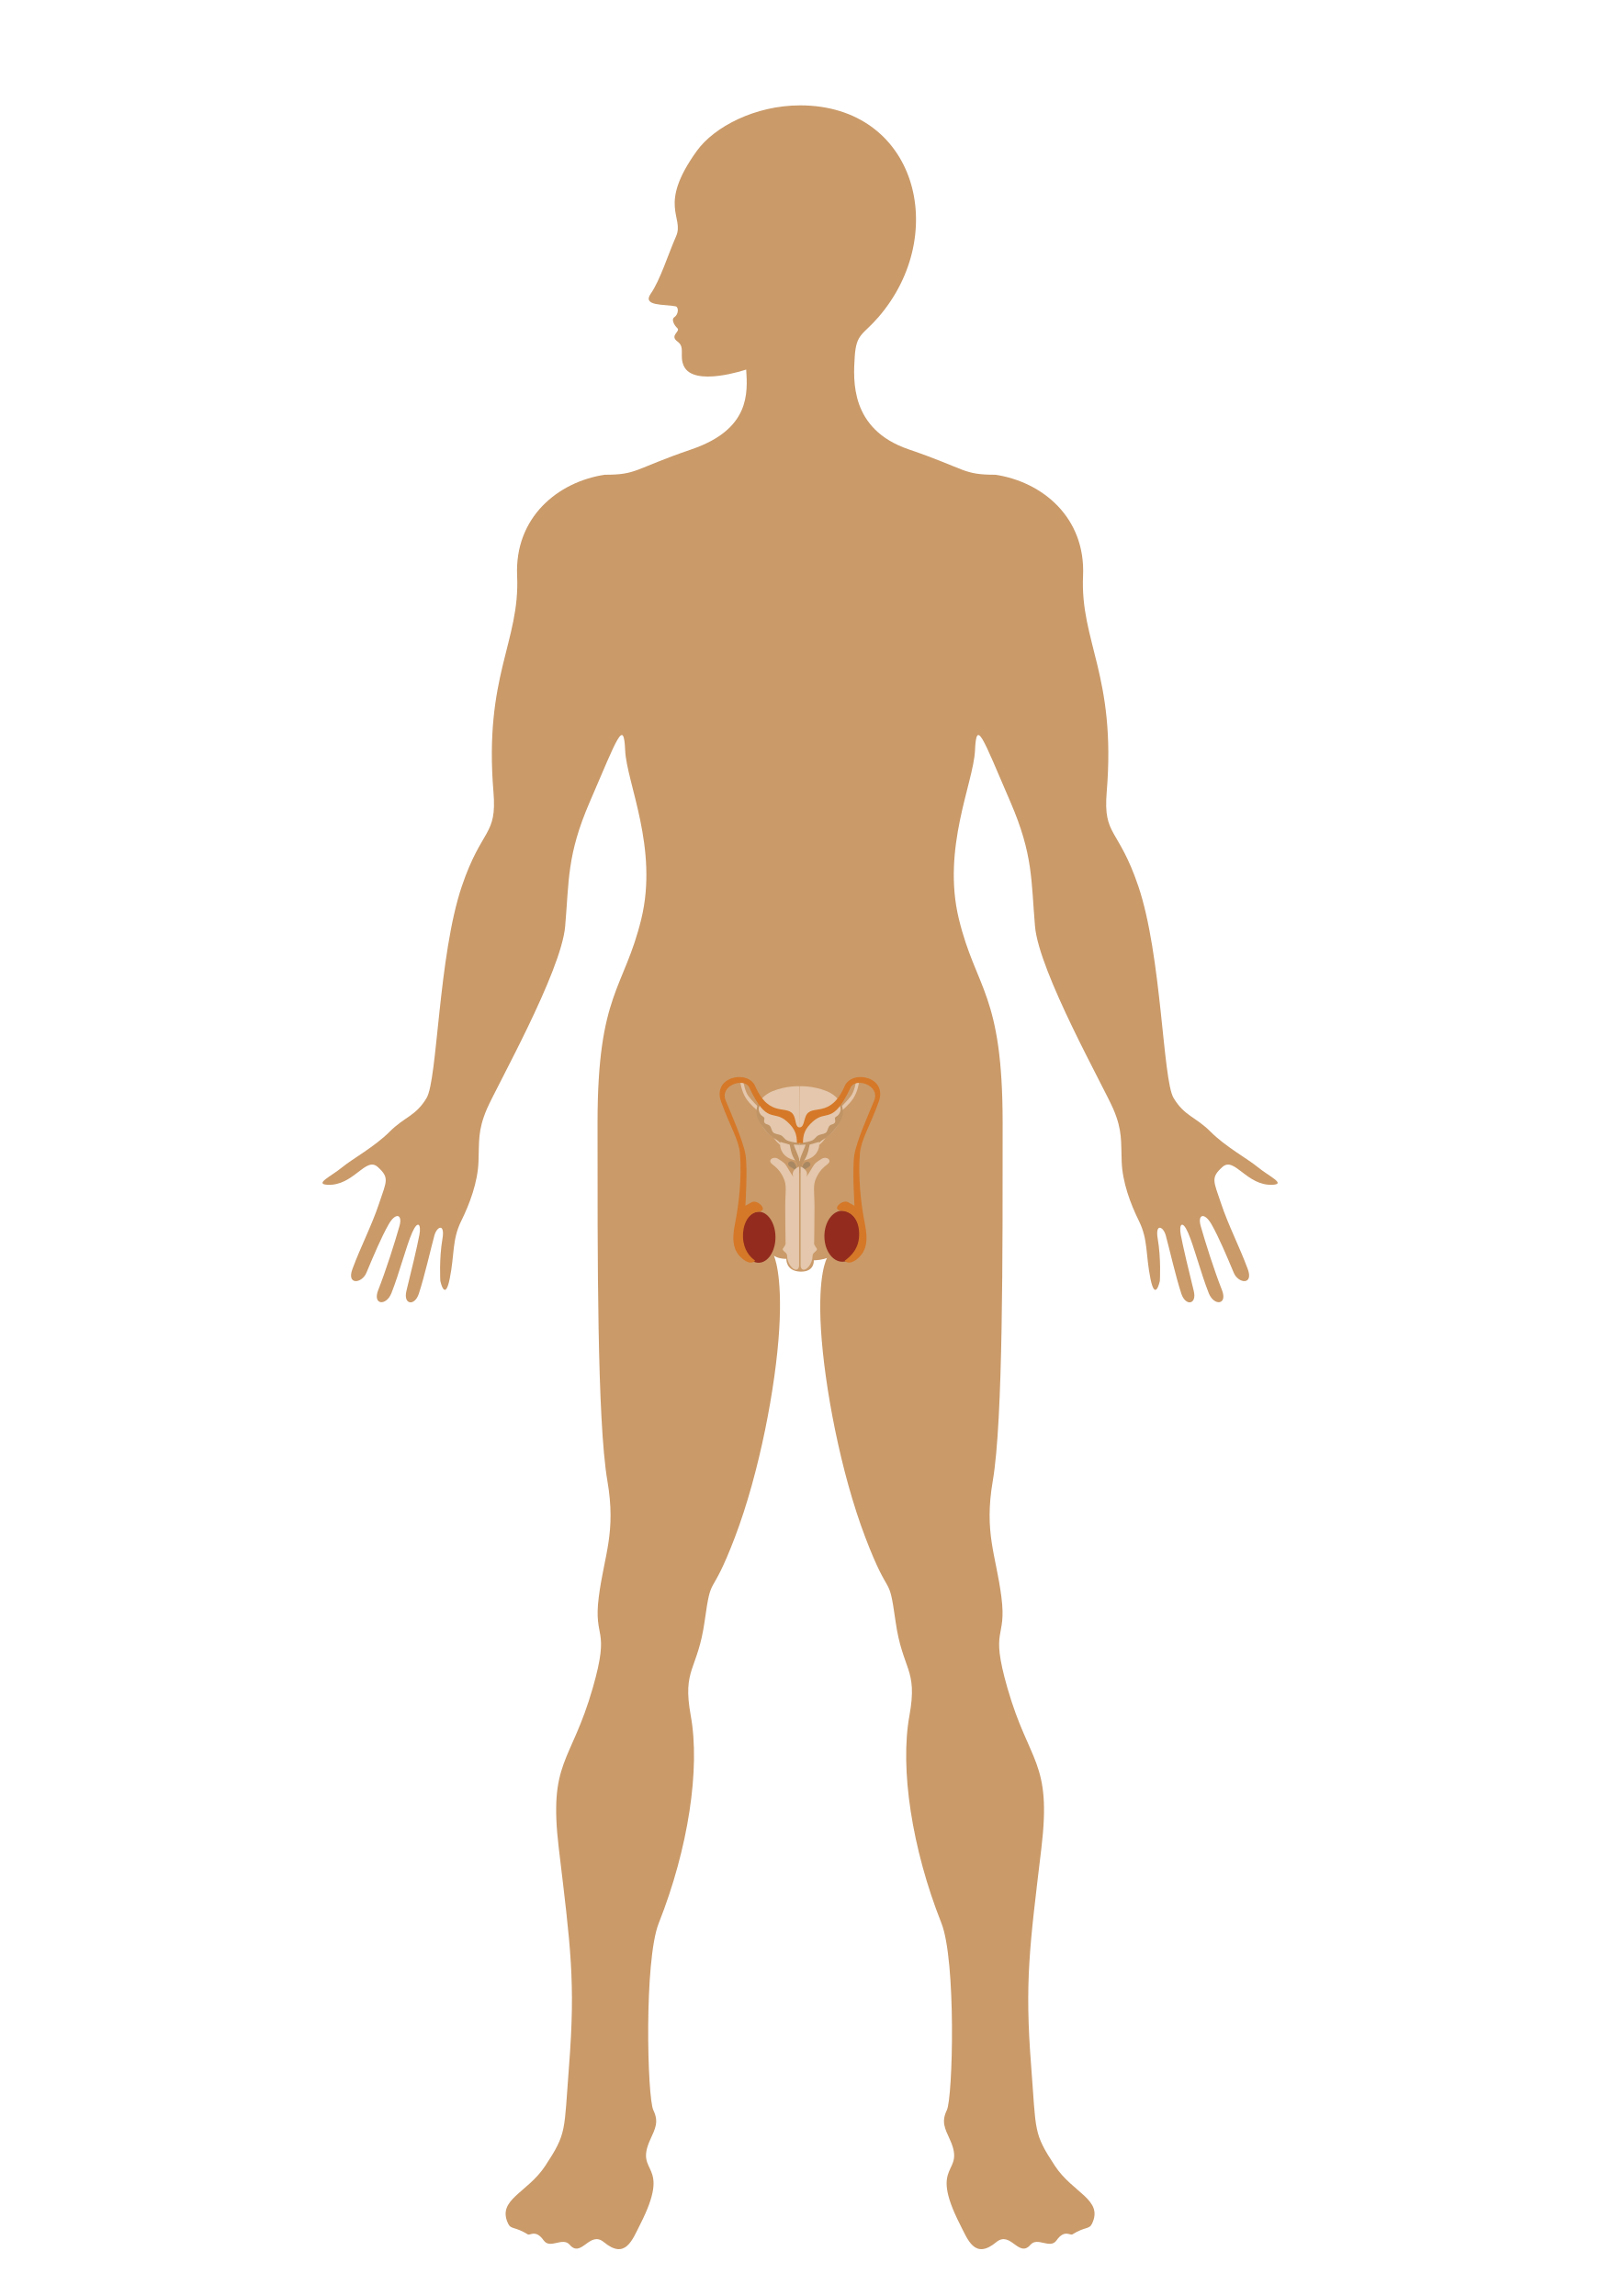
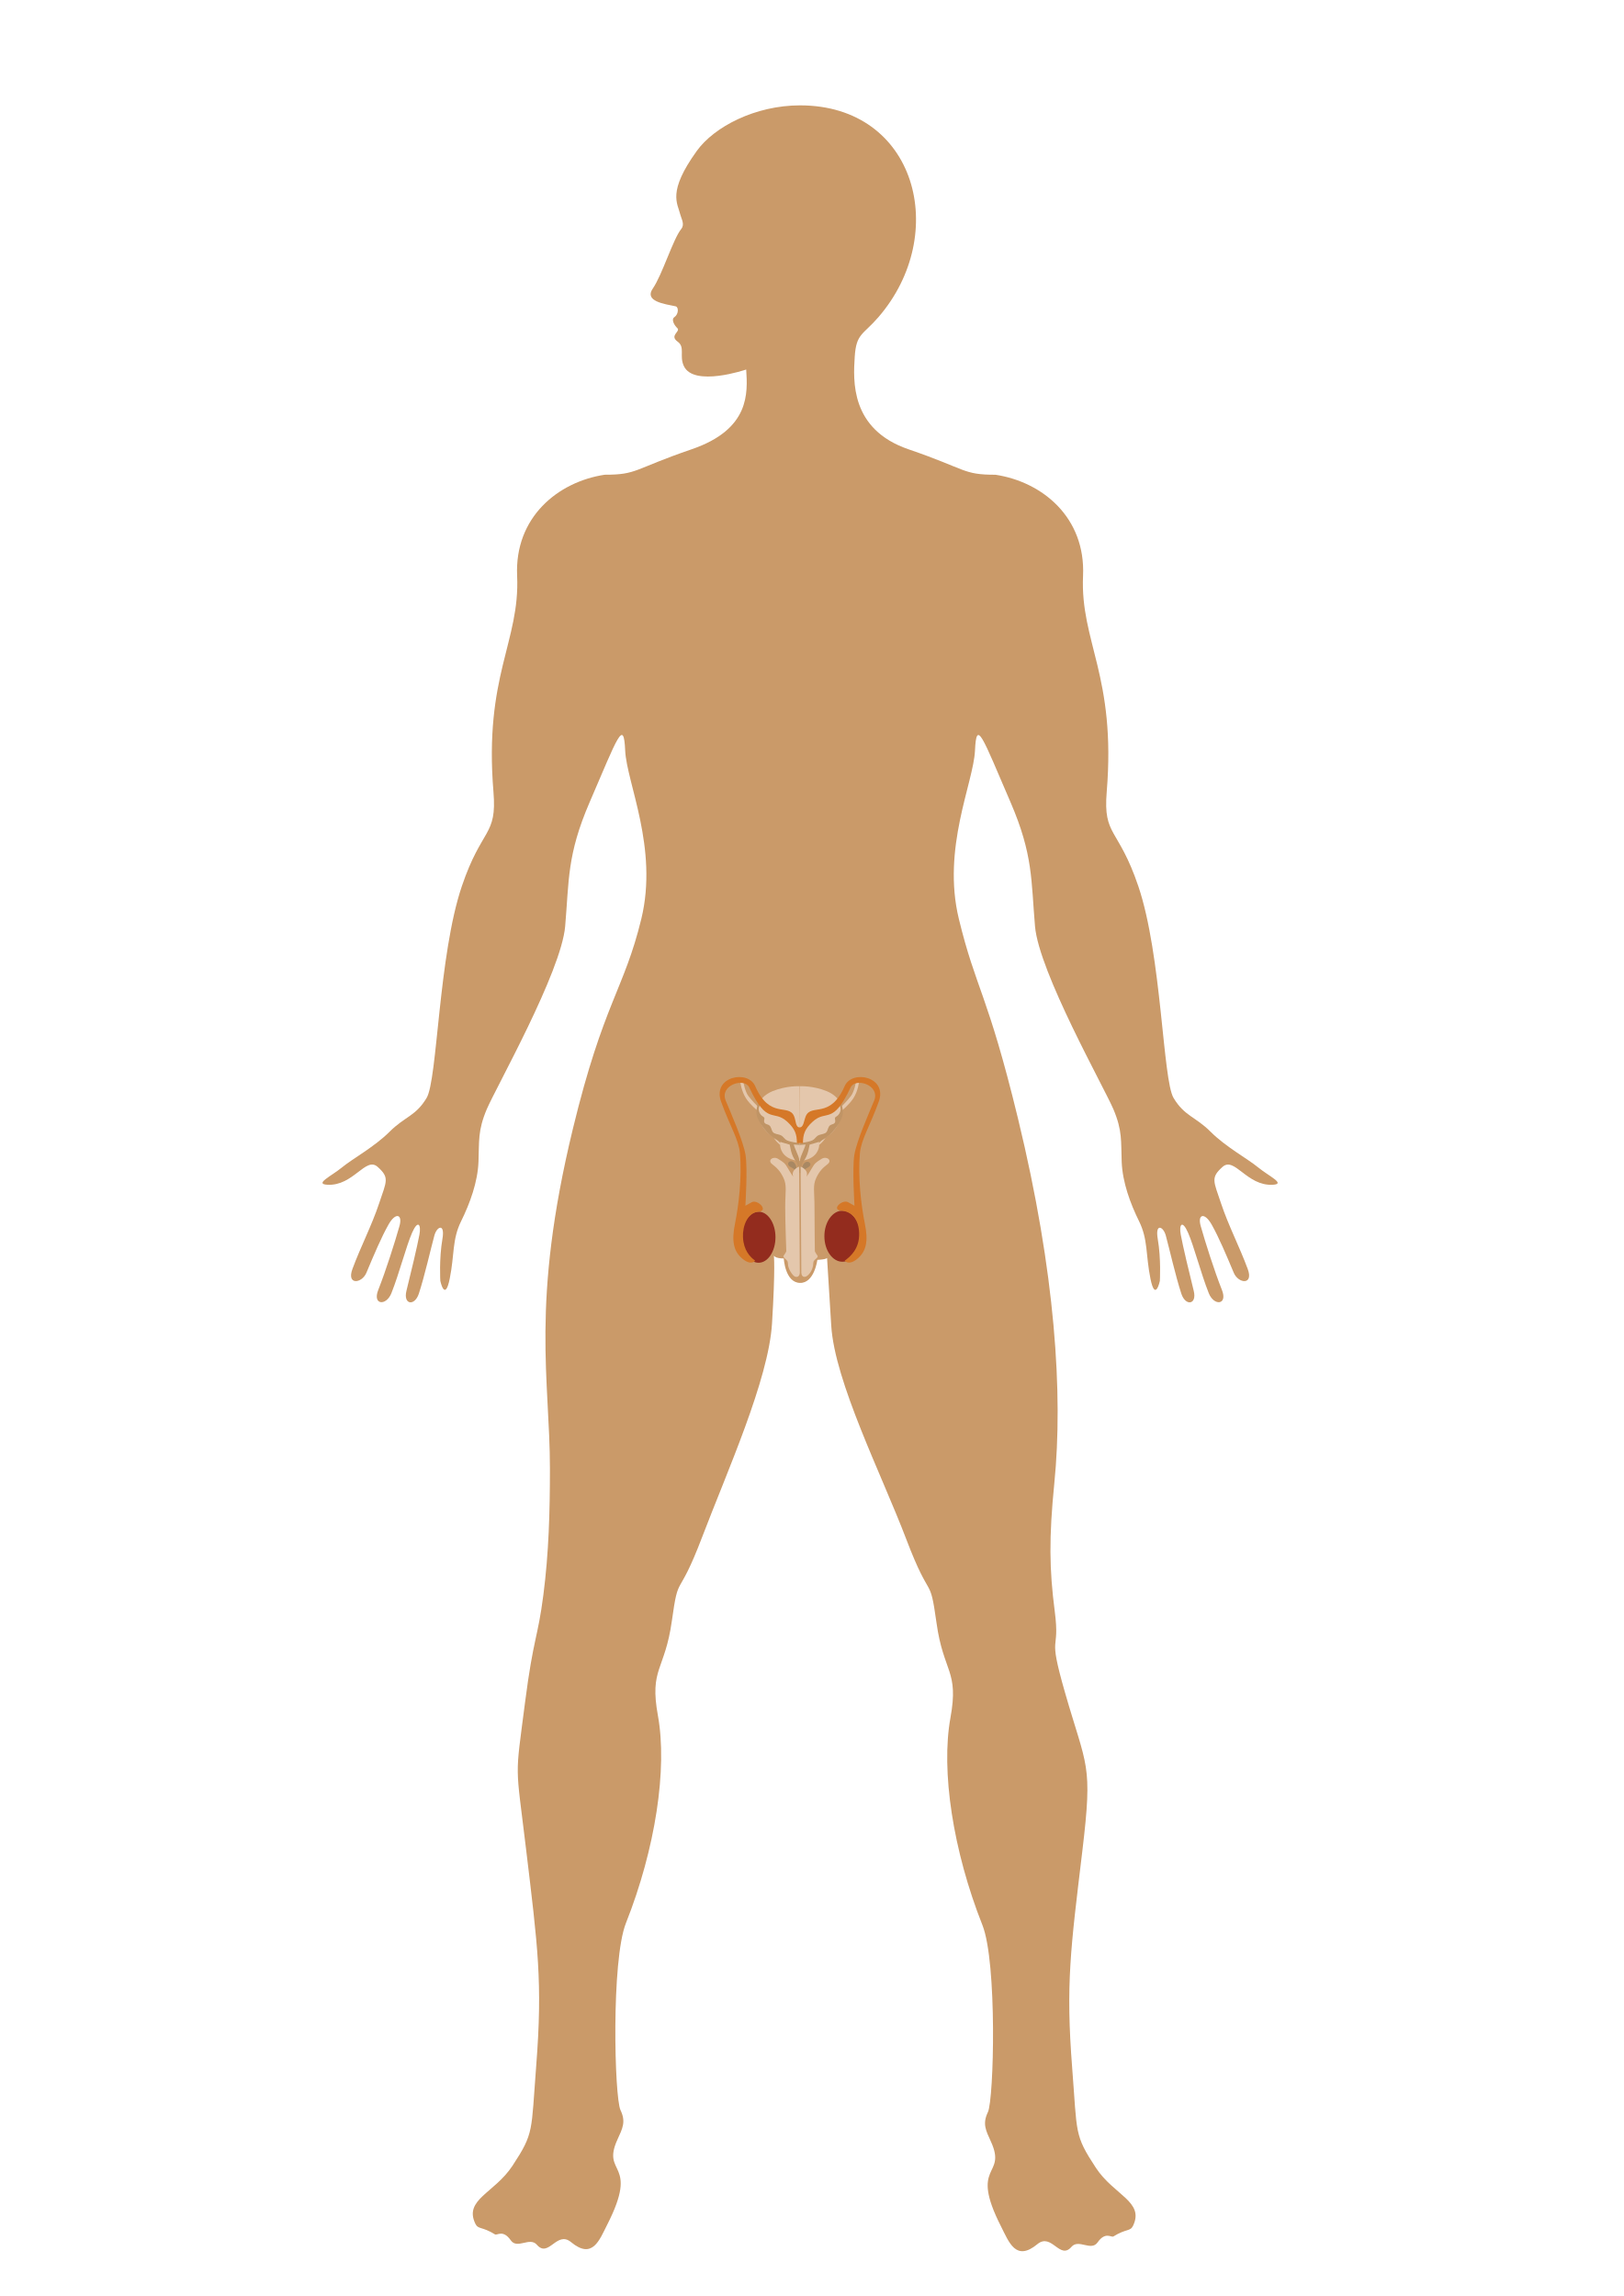
<svg xmlns="http://www.w3.org/2000/svg" id="Layer_2" data-name="Layer 2" viewBox="0 0 1582.5 2238.11">
  <defs>
    <style>
      .cls-1 {
        fill: #ca9a69;
      }

      .cls-2 {
        fill: #a88863;
      }

      .cls-3 {
        fill: #d57828;
      }

      .cls-4 {
        fill: #932c1e;
      }

      .cls-5 {
        fill: #c09465;
      }

      .cls-6 {
        fill: #e4c7ac;
      }
    </style>
  </defs>
-   <path class="cls-1" d="M779.76,102.71c113.42,0,146.4,125.37,76.37,206.45-15.09,17.47-21.65,15.8-23.09,38.63-1.44,22.83-4.62,70.64,52.44,90.18,57.06,19.54,52.67,24.81,84.75,24.81,45.81,6.94,87.89,41.72,85.34,98.52-2.89,64.37,32.4,97.34,23.06,210.71-3.58,43.42,11.36,34.39,30.81,91.86,22.86,67.53,23.72,188.54,34.32,206.35,10.6,17.81,21.26,18.14,36.1,32.98,14.84,14.84,36.07,26.3,46.35,34.76,10.28,8.47,27.44,16.21,14.26,16.94-25.39,1.39-37.29-27.93-49.02-17.38-11.73,10.55-8.67,13.72-1.34,35.65,7.33,21.93,17.78,41.71,25.96,63.83,5.91,15.99-9.18,14.27-13.62,3.67-7.62-18.2-14.5-34.43-21.48-46.88-6.97-12.45-14-10.23-10.74,1.31,4.42,15.67,13.18,43.37,20.69,62.33,5.84,14.74-7.78,15.9-12.83,3.14-7.72-19.48-14.47-45.98-20.17-58.93-5.7-12.95-8.95-8.06-7.13,1.88,2.04,11.15,8.39,37.74,12.63,54.69,3.41,13.64-7.94,15.36-12.05,2.88-5.64-17.13-11.85-44.71-15.19-56.83-2.44-8.88-10.51-12.21-7.81,3.44,3.37,19.53,2.05,40.93,2.05,40.93,0,0-4.47,21.01-9.17-2.2-4.7-23.21-2.26-38.03-11-55.79-8.74-17.75-16.24-38.22-17.02-58.14-.79-19.92.84-30.23-8.12-51.33-8.96-21.1-72.52-133.54-76.37-178.26-3.85-44.72-1.67-69.47-23.82-120.84-27.62-64.07-33.27-81.82-34.67-50.44-1.41,31.38-32.46,95.15-15.73,164.09,16.73,68.94,42.67,72.28,42.67,198.71s.49,290.08-9.59,349.03c-8.69,50.77,3.09,72.13,8.37,113.12,5.5,42.71-11.52,28.17,5.85,88.73,21.37,74.51,43.37,70.84,33.09,156.75-11.44,95.59-16.35,129.66-9.9,212.21,4.99,63.83,1.81,64.5,23.05,96.85,17.57,26.77,47.48,32.92,36.26,56.48-2.78,5.84-6.52,2.59-19.18,10.46-2.06,1.28-7.8-5.07-15.38,5.78-6.31,9.03-18.52-3.71-25.45,4.34-11.44,13.29-19.32-14.13-33.29-2.58-20.96,17.33-27.59-1.94-35.36-17.22-31.52-61.98,6.01-47.79-9.77-82.53-5.11-11.26-8.54-17.5-3.07-28.94,5.94-12.42,9.16-145.81-5.32-182.34-28.74-72.49-40.56-150.44-31.15-202.21,8.4-46.26-6.8-43.61-13.59-92.33-6.8-48.71-5.35-18.2-29.45-81.55-24.11-63.35-39.8-147.44-43.17-202.38-3.36-54.94,5.93-69.91,5.93-69.91,0,0-3.47,1.92-12.94,2.41,0,0,1.09,11.33-12.96,10.97-14.55-.38-13.74-12.43-13.74-12.43-8.39,0-12.2-3.14-12.2-3.14,0,0,8.56,17.16,5.2,72.1-3.36,54.94-19.06,139.03-43.17,202.38-24.11,63.35-22.66,32.84-29.45,81.55-6.8,48.71-22,46.07-13.59,92.33,9.41,51.78-2.41,129.72-31.15,202.21-14.48,36.53-11.26,169.92-5.32,182.34,5.47,11.44,2.04,17.69-3.07,28.94-15.78,34.74,21.75,20.55-9.77,82.53-7.77,15.29-14.4,34.55-35.36,17.22-13.97-11.55-21.85,15.87-33.29,2.58-6.93-8.05-19.14,4.69-25.45-4.34-7.58-10.85-13.32-4.5-15.38-5.78-12.67-7.87-16.4-4.62-19.18-10.46-11.22-23.56,18.69-29.71,36.26-56.48,21.24-32.35,18.06-33.02,23.05-96.85,6.45-82.54,1.54-116.62-9.9-212.21-10.28-85.91,11.71-82.24,33.09-156.75,17.37-60.56.36-46.02,5.85-88.73,5.27-40.99,17.05-62.35,8.37-113.12-10.08-58.95-9.59-222.59-9.59-349.03s25.94-129.77,42.67-198.71c16.73-68.94-14.33-132.71-15.73-164.09-1.41-31.38-7.05-13.63-34.67,50.44-22.15,51.37-19.96,76.12-23.82,120.84-3.85,44.72-67.42,157.16-76.37,178.26-8.96,21.1-7.33,31.41-8.12,51.33s-8.28,40.39-17.02,58.14c-8.74,17.75-6.3,32.57-11,55.79-4.7,23.21-9.17,2.2-9.17,2.2,0,0-1.32-21.39,2.05-40.93,2.7-15.65-5.37-12.32-7.81-3.44-3.34,12.12-9.55,39.7-15.19,56.83-4.1,12.48-15.46,10.76-12.05-2.88,4.23-16.95,10.58-43.55,12.63-54.69,1.82-9.94-1.43-14.83-7.13-1.88s-12.45,39.45-20.17,58.93c-5.06,12.76-18.67,11.59-12.83-3.14,7.51-18.97,16.27-46.67,20.69-62.33,3.26-11.54-3.77-13.76-10.74-1.31s-13.86,28.68-21.48,46.88c-4.44,10.6-19.53,12.32-13.62-3.67,8.18-22.12,18.63-41.9,25.96-63.83,7.33-21.93,10.39-25.11-1.34-35.65s-23.63,18.78-49.02,17.38c-13.18-.72,3.98-8.47,14.26-16.94s31.51-19.93,46.35-34.76c14.84-14.84,25.5-15.17,36.1-32.98s11.46-138.82,34.32-206.35c19.46-57.48,34.39-48.44,30.81-91.86-9.34-113.37,25.95-146.34,23.06-210.71-2.55-56.8,39.53-91.58,85.34-98.52,32.08,0,27.69-5.28,84.75-24.81,57.06-19.54,54.61-54.91,53.17-77.74,0,0-51.17,17.48-60.81-3.49-4.62-10.06,1.57-18.2-6-23.68-8.48-6.15,3.23-9.89-.32-13.19-2.73-2.54-6.27-8.37-2.89-10.68,4.36-2.99,4.24-9.95,1.23-10.58-10.68-2.23-32.92.16-24.23-12.34,9.15-13.17,16.63-37.47,24.74-56.09,8.19-18.79-18.35-29.5,20.08-82.97,17-23.65,57.04-44.49,100.75-44.49Z" />
+   <path class="cls-1" d="M779.76,102.71c113.42,0,146.4,125.37,76.37,206.45-15.09,17.47-21.65,15.8-23.09,38.63-1.44,22.83-4.62,70.64,52.44,90.18,57.06,19.54,52.67,24.81,84.75,24.81,45.81,6.94,87.89,41.72,85.34,98.52-2.89,64.37,32.4,97.34,23.06,210.71-3.58,43.42,11.36,34.39,30.81,91.86,22.86,67.53,23.72,188.54,34.32,206.35,10.6,17.81,21.26,18.14,36.1,32.98,14.84,14.84,36.07,26.3,46.35,34.76,10.28,8.47,27.44,16.21,14.26,16.94-25.39,1.39-37.29-27.93-49.02-17.38-11.73,10.55-8.67,13.72-1.34,35.65,7.33,21.93,17.78,41.71,25.96,63.83,5.91,15.99-9.18,14.27-13.62,3.67-7.62-18.2-14.5-34.43-21.48-46.88-6.97-12.45-14-10.23-10.74,1.31,4.42,15.67,13.18,43.37,20.69,62.33,5.84,14.74-7.78,15.9-12.83,3.14-7.72-19.48-14.47-45.98-20.17-58.93-5.7-12.95-8.95-8.06-7.13,1.88,2.04,11.15,8.39,37.74,12.63,54.69,3.41,13.64-7.94,15.36-12.05,2.88-5.64-17.13-11.85-44.71-15.19-56.83-2.44-8.88-10.51-12.21-7.81,3.44,3.37,19.53,2.05,40.93,2.05,40.93,0,0-4.47,21.01-9.17-2.2-4.7-23.21-2.26-38.03-11-55.79-8.74-17.75-16.24-38.22-17.02-58.14-.79-19.92.84-30.23-8.12-51.33-8.96-21.1-72.52-133.54-76.37-178.26-3.85-44.72-1.67-69.47-23.82-120.84-27.62-64.07-33.27-81.82-34.67-50.44-1.41,31.38-32.46,95.15-15.73,164.09,16.73,68.94,27.86,71.84,57.67,194.71,36.44,150.19,43.98,268.78,35.41,355.03-5.36,53.95-4.91,84.13.37,125.12,5.5,42.71-7.52,18.17,9.85,78.73,21.37,74.51,27.37,68.84,17.09,154.75-11.44,95.59-16.35,129.66-9.9,212.21,4.99,63.83,1.81,64.5,23.05,96.85,17.57,26.77,47.48,32.92,36.26,56.48-2.78,5.84-6.52,2.59-19.18,10.46-2.06,1.28-7.8-5.07-15.38,5.78-6.31,9.03-18.52-3.71-25.45,4.34-11.44,13.29-19.32-14.13-33.29-2.58-20.96,17.33-27.59-1.94-35.36-17.22-31.52-61.98,6.01-47.79-9.77-82.53-5.11-11.26-8.54-17.5-3.07-28.94,5.94-12.42,9.16-145.81-5.32-182.34-28.74-72.49-40.56-150.44-31.15-202.21,8.4-46.26-6.8-43.61-13.59-92.33-6.8-48.71-5.35-18.2-29.45-81.55-24.11-63.35-69.8-153.44-73.17-208.38-3.36-54.94-4.07-65.91-4.07-65.91,0,0,.03,1.42-9.44,1.91,0,0-2.93,22.83-16.98,22.47-14.55-.38-15.75-23.83-15.75-23.83-8.39,0-9.67-2.75-9.67-2.75,0,0,1.56,11.16-1.8,66.1-3.36,54.94-44.06,145.03-68.17,208.38-24.11,63.35-22.66,32.84-29.45,81.55-6.8,48.71-22,46.07-13.59,92.33,9.41,51.78-2.41,129.72-31.15,202.21-14.48,36.53-11.26,169.92-5.32,182.34,5.47,11.44,2.04,17.69-3.07,28.94-15.78,34.74,21.75,20.55-9.77,82.53-7.77,15.29-14.4,34.55-35.36,17.22-13.97-11.55-21.85,15.87-33.29,2.58-6.93-8.05-19.14,4.69-25.45-4.34-7.58-10.85-13.32-4.5-15.38-5.78-12.67-7.87-16.4-4.62-19.18-10.46-11.22-23.56,18.69-29.71,36.26-56.48,21.24-32.35,18.06-33.02,23.05-96.85,6.45-82.54,1.54-116.62-9.9-212.21-10.28-85.91-10.81-65.87-.91-142.75,8.2-63.68,12.36-62.02,17.85-104.73,5.27-40.99,6.37-80.24,6.37-123.12,0-86.35-19.1-160.16,22.41-331.26,29.81-122.87,49.94-135.54,66.67-204.49,16.73-68.94-14.33-132.71-15.73-164.09-1.41-31.38-7.05-13.63-34.67,50.44-22.15,51.37-19.96,76.12-23.82,120.84-3.85,44.72-67.42,157.16-76.37,178.26-8.96,21.1-7.33,31.41-8.12,51.33s-8.28,40.39-17.02,58.14c-8.74,17.75-6.3,32.57-11,55.79-4.7,23.21-9.17,2.2-9.17,2.2,0,0-1.32-21.39,2.05-40.93,2.7-15.65-5.37-12.32-7.81-3.44-3.34,12.12-9.55,39.7-15.19,56.83-4.1,12.48-15.46,10.76-12.05-2.88,4.23-16.95,10.58-43.55,12.63-54.69,1.82-9.94-1.43-14.83-7.13-1.88s-12.45,39.45-20.17,58.93c-5.06,12.76-18.67,11.59-12.83-3.14,7.51-18.97,16.27-46.67,20.69-62.33,3.26-11.54-3.77-13.76-10.74-1.31s-13.86,28.68-21.48,46.88c-4.44,10.6-19.53,12.32-13.62-3.67,8.18-22.12,18.63-41.9,25.96-63.83,7.33-21.93,10.39-25.11-1.34-35.65s-23.63,18.78-49.02,17.38c-13.18-.72,3.98-8.47,14.26-16.94s31.51-19.93,46.35-34.76c14.84-14.84,25.5-15.17,36.1-32.98s11.46-138.82,34.32-206.35c19.46-57.48,34.39-48.44,30.81-91.86-9.34-113.37,25.95-146.34,23.06-210.71-2.55-56.8,39.53-91.58,85.34-98.52,32.08,0,27.69-5.28,84.75-24.81,57.06-19.54,54.61-54.91,53.17-77.74,0,0-51.17,17.48-60.81-3.49-4.62-10.06,1.57-18.2-6-23.68-8.48-6.15,3.23-9.89-.32-13.19-2.73-2.54-6.27-8.37-2.89-10.68,4.36-2.99,4.24-9.95,1.23-10.58-10.68-2.23-30.92-4.84-22.23-17.34,9.15-13.17,19.75-48.28,27.74-58.09,3.64-4.47,0-10.11-.91-13.89-2.72-11.35-12.83-21.98,15.99-62.08,17-23.65,57.04-44.49,100.75-44.49Z" />
  <g id="Reproductive">
    <path class="cls-2" d="M775.8,1136.45c-2.97-8.73-11.92-2.51-5.43,1.02,4.13,2.24,4.58,3.02,5.14,4.52s1.72-1.31.28-5.54Z" />
    <path class="cls-2" d="M782.1,1136.92c2.97-8.73,11.92-2.51,5.43,1.02-4.13,2.24-4.58,3.02-5.14,4.52s-1.72-1.31-.28-5.54Z" />
    <path class="cls-6" d="M771.1,1129.95c-11.01-4.21-10.78-13.87-10.78-13.87,0,0-3.41-2.72-5.34-5.71-2.14-3.32-2.55-7.29-2.55-7.29h1.41s.66,4.11,2.23,6.22c1.57,2.12,4.32,4.82,4.32,4.82,0,0,.57-4.33,6.67-6.95,6.5-2.65,12.41-2.28,12.41-2.28l.16,26.82s-3.78.06-8.53-1.76Z" />
    <ellipse class="cls-4" cx="739.33" cy="1206.03" rx="16.47" ry="24.88" />
    <path class="cls-6" d="M761.42,1112.36c-23.5-8.98-23-29.61-23-29.61,0,0-7.28-5.81-11.39-12.19-4.56-7.08-5.45-15.57-5.45-15.57h3.01s1.41,8.76,4.75,13.29,9.22,10.28,9.22,10.28c0,0,1.22-9.25,14.23-14.84,13.87-5.65,26.49-4.86,26.49-4.86l.34,57.26s-8.07.12-18.21-3.75Z" />
    <path class="cls-5" d="M742.35,1075.19c-3.45,3.78-3.64,6.89-1.58,10.36,2.07,3.47,4.7,2.78,4.2,5.2s-.63,4.29,2.67,5.24c3.3.95,3.54,2.7,4.66,5.76s2.83,3.22,6.65,4.19c3.83.97,3.96,2.31,6.71,4.82s13.97,3.52,13.97,3.52v1.82s-5.95-.42-5.95-.42c0,0,0,1.13,2.1,5.85,2.1,4.72,2.85,7.03,3.31,9.22.46,2.19.2,12.66.2,12.66l-2.01.03s.82-7.78-.84-10.11c-3.63-5.1-5.19-8.62-6.78-17.57l-7.98-2.3s-9.59-3.5-16.89-13.04c-6.64-8.69-8.78-14.22-6.97-21.21s2.42-7.45,2.42-7.45l2.1,3.43Z" />
    <path class="cls-6" d="M787.64,1129.95c11.01-4.21,10.78-13.87,10.78-13.87,0,0,3.41-2.72,5.34-5.71,2.14-3.32,2.55-7.29,2.55-7.29h-1.41s-.66,4.11-2.23,6.22c-1.57,2.12-4.32,4.82-4.32,4.82,0,0-.57-4.33-6.67-6.95-6.5-2.65-12.41-2.28-12.41-2.28l-.16,26.82s3.78.06,8.53-1.76Z" />
    <path class="cls-6" d="M797.33,1112.36c23.5-8.98,23-29.61,23-29.61,0,0,7.28-5.81,11.39-12.19,4.56-7.08,5.45-15.57,5.45-15.57h-3.01s-1.41,8.76-4.75,13.29c-3.34,4.52-9.22,10.28-9.22,10.28,0,0-1.22-9.25-14.23-14.84-13.87-5.65-26.49-4.86-26.49-4.86l-.34,57.26s8.07.12,18.21-3.75Z" />
    <path class="cls-5" d="M816.4,1075.19c3.45,3.78,3.64,6.89,1.58,10.36s-4.7,2.78-4.2,5.2c.5,2.42.63,4.29-2.67,5.24s-3.54,2.7-4.66,5.76c-1.12,3.06-2.83,3.22-6.65,4.19-3.83.97-3.96,2.31-6.71,4.82-2.75,2.52-13.97,3.52-13.97,3.52v1.82s5.95-.42,5.95-.42c0,0,0,1.13-2.1,5.85-2.1,4.72-2.85,7.03-3.31,9.22-.46,2.19-.2,12.66-.2,12.66l2.01.03s-.82-7.78.84-10.11c3.63-5.1,5.19-8.62,6.78-17.57l7.98-2.3s9.59-3.5,16.89-13.04c6.64-8.69,8.78-14.22,6.97-21.21-1.8-7-2.42-7.45-2.42-7.45l-2.1,3.43Z" />
    <ellipse class="cls-4" cx="821.03" cy="1205.05" rx="17.56" ry="24.88" />
    <path class="cls-3" d="M779.63,1114.29l2.95.08c0-8.56,1.81-14.01,9.48-20.99,13.68-12.45,19.29,4.22,37-33.43,4.62-9.81,29.24-2.35,22.86,13.06-4.84,11.67-17.15,39.44-19.28,52.86-2.13,13.42.16,49.48.16,49.48l-5.93-3.3c-5.68-3.58-17.32,7.2-6.94,8.1,11.03.96,16.89,9.04,17.4,21.57.65,15.79-9.06,23.56-14.06,27.18,0,0,3.65,5.1,11.99-1.57,9.52-7.62,10.94-18.22,7.65-34.5-3.71-18.34-6.79-45.12-4.82-68.52,1.14-13.53,9.59-26.08,18.39-50.47,8.8-24.38-26.09-31.48-33.23-15.13-14.22,32.58-32.4,16.68-37.87,29.21-1.93,4.41-2.04,11.04-6.06,11.04s-3.52-6.63-5.44-11.04c-5.47-12.53-23.66,3.37-37.87-29.21-7.13-16.35-42.03-9.25-33.23,15.13,8.8,24.38,17.25,36.93,18.39,50.47,1.97,23.4-1.11,50.18-4.82,68.52-3.29,16.28-1.87,26.88,7.65,34.5,8.34,6.67,11.99,1.57,11.99,1.57-4.99-3.62-11.29-10.21-11.86-22.89-.48-10.65,4.18-23.92,15.21-24.88,10.39-.9-1.26-12.66-6.94-9.08l-5.93,3.3s2.29-36.06.16-49.48-14.44-41.2-19.28-52.86c-6.39-15.41,18.24-22.87,22.86-13.06,17.72,37.64,23.32,20.98,37,33.43,7.67,6.98,9.48,12.43,9.48,20.99,0,0,2.95-.08,2.95-.08Z" />
-     <path class="cls-6" d="M778.8,1233.94c-.2,3.89-3.33,5.3-6.86,1.77-3.53-3.53-4.81-8.35-4.81-11.75s-5.73-4.7-3.89-7.15,2.41-4.1,2.41-4.1c0,0-.35-20.47-.35-36.02s1.88-21.02-1.77-28.66c-3.23-6.77-6.33-9.59-11.07-13.33-4.74-3.74,1.08-8.13,5.99-5.03,5.62,3.55,6.49,3.99,9.67,9.51s5.05,7.93,5.05,7.93c0,0-1.7-3.37.78-6.37s4.88-3.47,4.88-3.47v96.66Z" />
-     <path class="cls-6" d="M780.33,1233.94c.2,3.89,3.33,5.3,6.86,1.77,3.53-3.53,4.81-8.35,4.81-11.75s5.73-4.7,3.89-7.15c-1.84-2.45-2.41-4.1-2.41-4.1,0,0,.35-20.47.35-36.02s-1.88-21.02,1.77-28.66c3.23-6.77,6.33-9.59,11.07-13.33,4.74-3.74-1.08-8.13-5.99-5.03-5.62,3.55-6.49,3.99-9.67,9.51-3.18,5.52-5.05,7.93-5.05,7.93,0,0,1.7-3.37-.78-6.37s-4.88-3.47-4.88-3.47v96.66Z" />
+     <path class="cls-6" d="M779.5,1240.89c-.2,3.89-3.84,5.42-6.86,1.77-3.46-4.18-4.81-8.35-4.81-11.75s-5.73-4.7-3.89-7.15,2.41-4.1,2.41-4.1c0,0-1.06-27.41-1.06-42.96s1.88-21.02-1.77-28.66c-3.23-6.77-6.33-9.59-11.07-13.33-4.74-3.74,1.08-8.13,5.99-5.03,5.62,3.55,6.49,3.99,9.67,9.51s5.05,7.93,5.05,7.93c0,0-1.7-3.37.78-6.37s4.88-3.47,4.88-3.47l.7,103.61Z" />
+     <path class="cls-6" d="M781.03,1240.89c.2,3.89,3.33,5.3,6.86,1.77,3.53-3.53,4.81-8.35,4.81-11.75s5.73-4.7,3.89-7.15c-1.84-2.45-2.41-4.1-2.41-4.1,0,0-.35-27.41-.35-42.96s-1.88-21.02,1.77-28.66c3.23-6.77,6.33-9.59,11.07-13.33,4.74-3.74-1.08-8.13-5.99-5.03-5.62,3.55-6.49,3.99-9.67,9.51-3.18,5.52-5.05,7.93-5.05,7.93,0,0,1.7-3.37-.78-6.37s-4.88-3.47-4.88-3.47l.7,103.61Z" />
  </g>
</svg>
